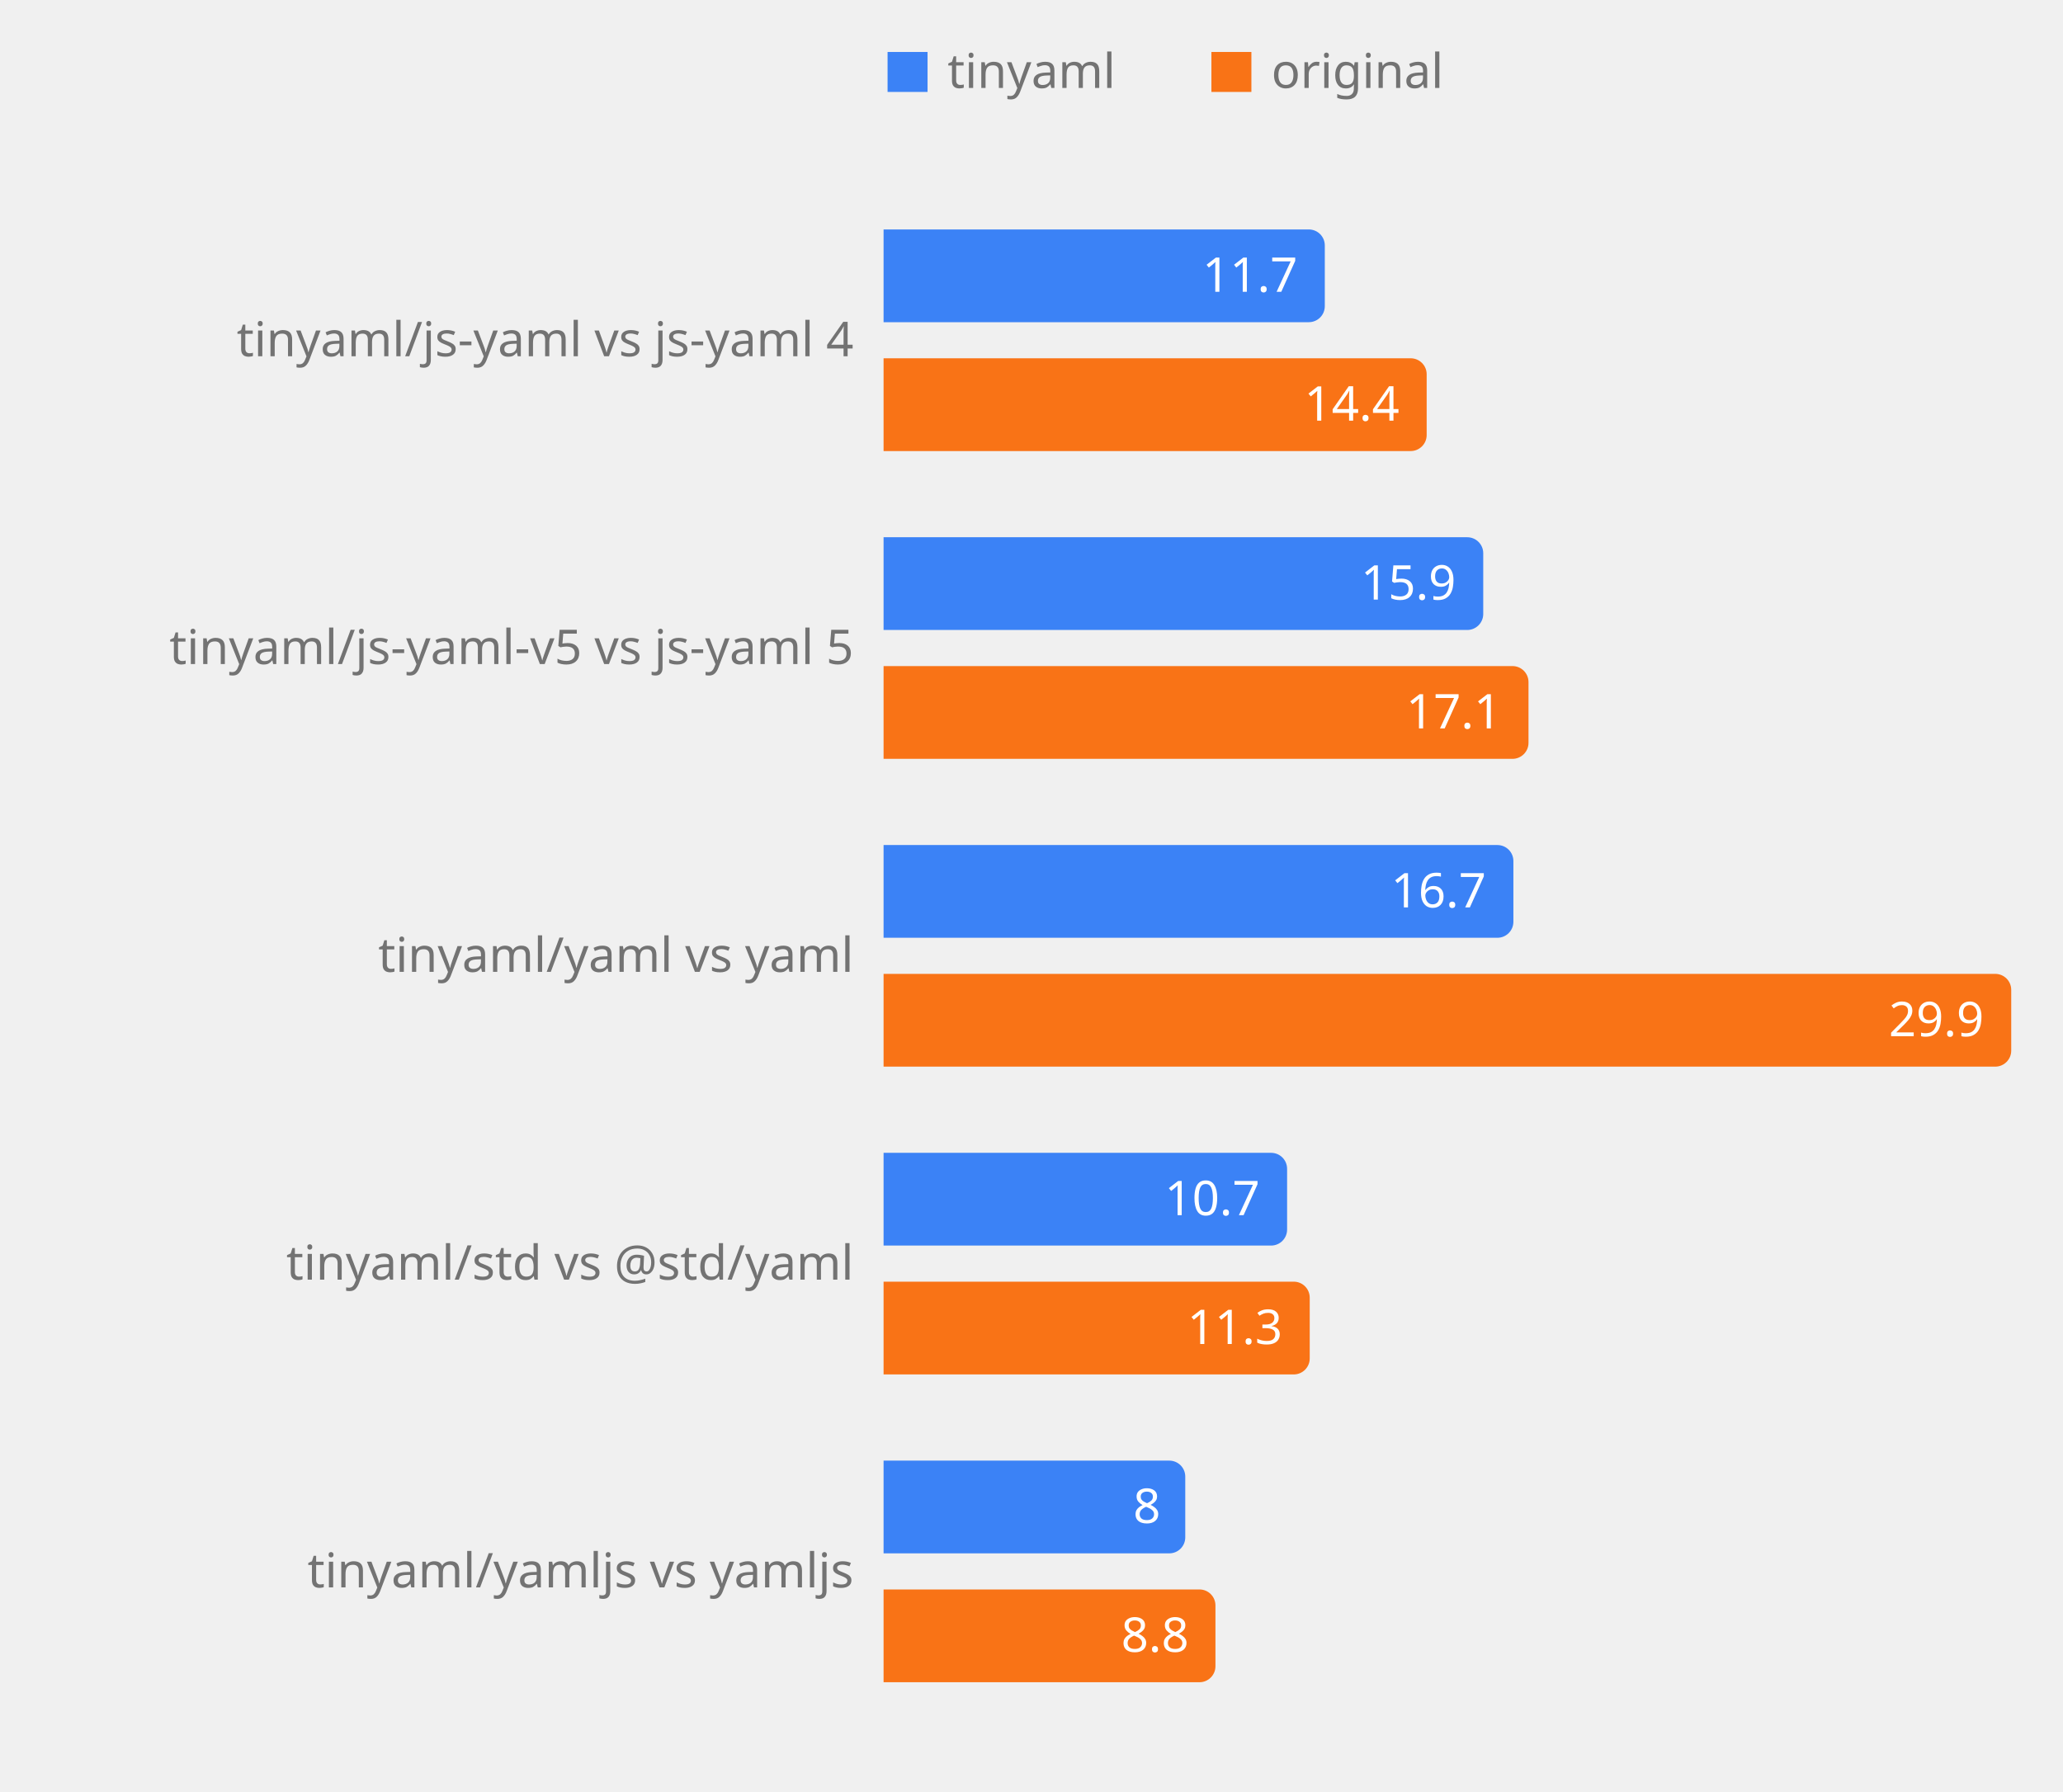
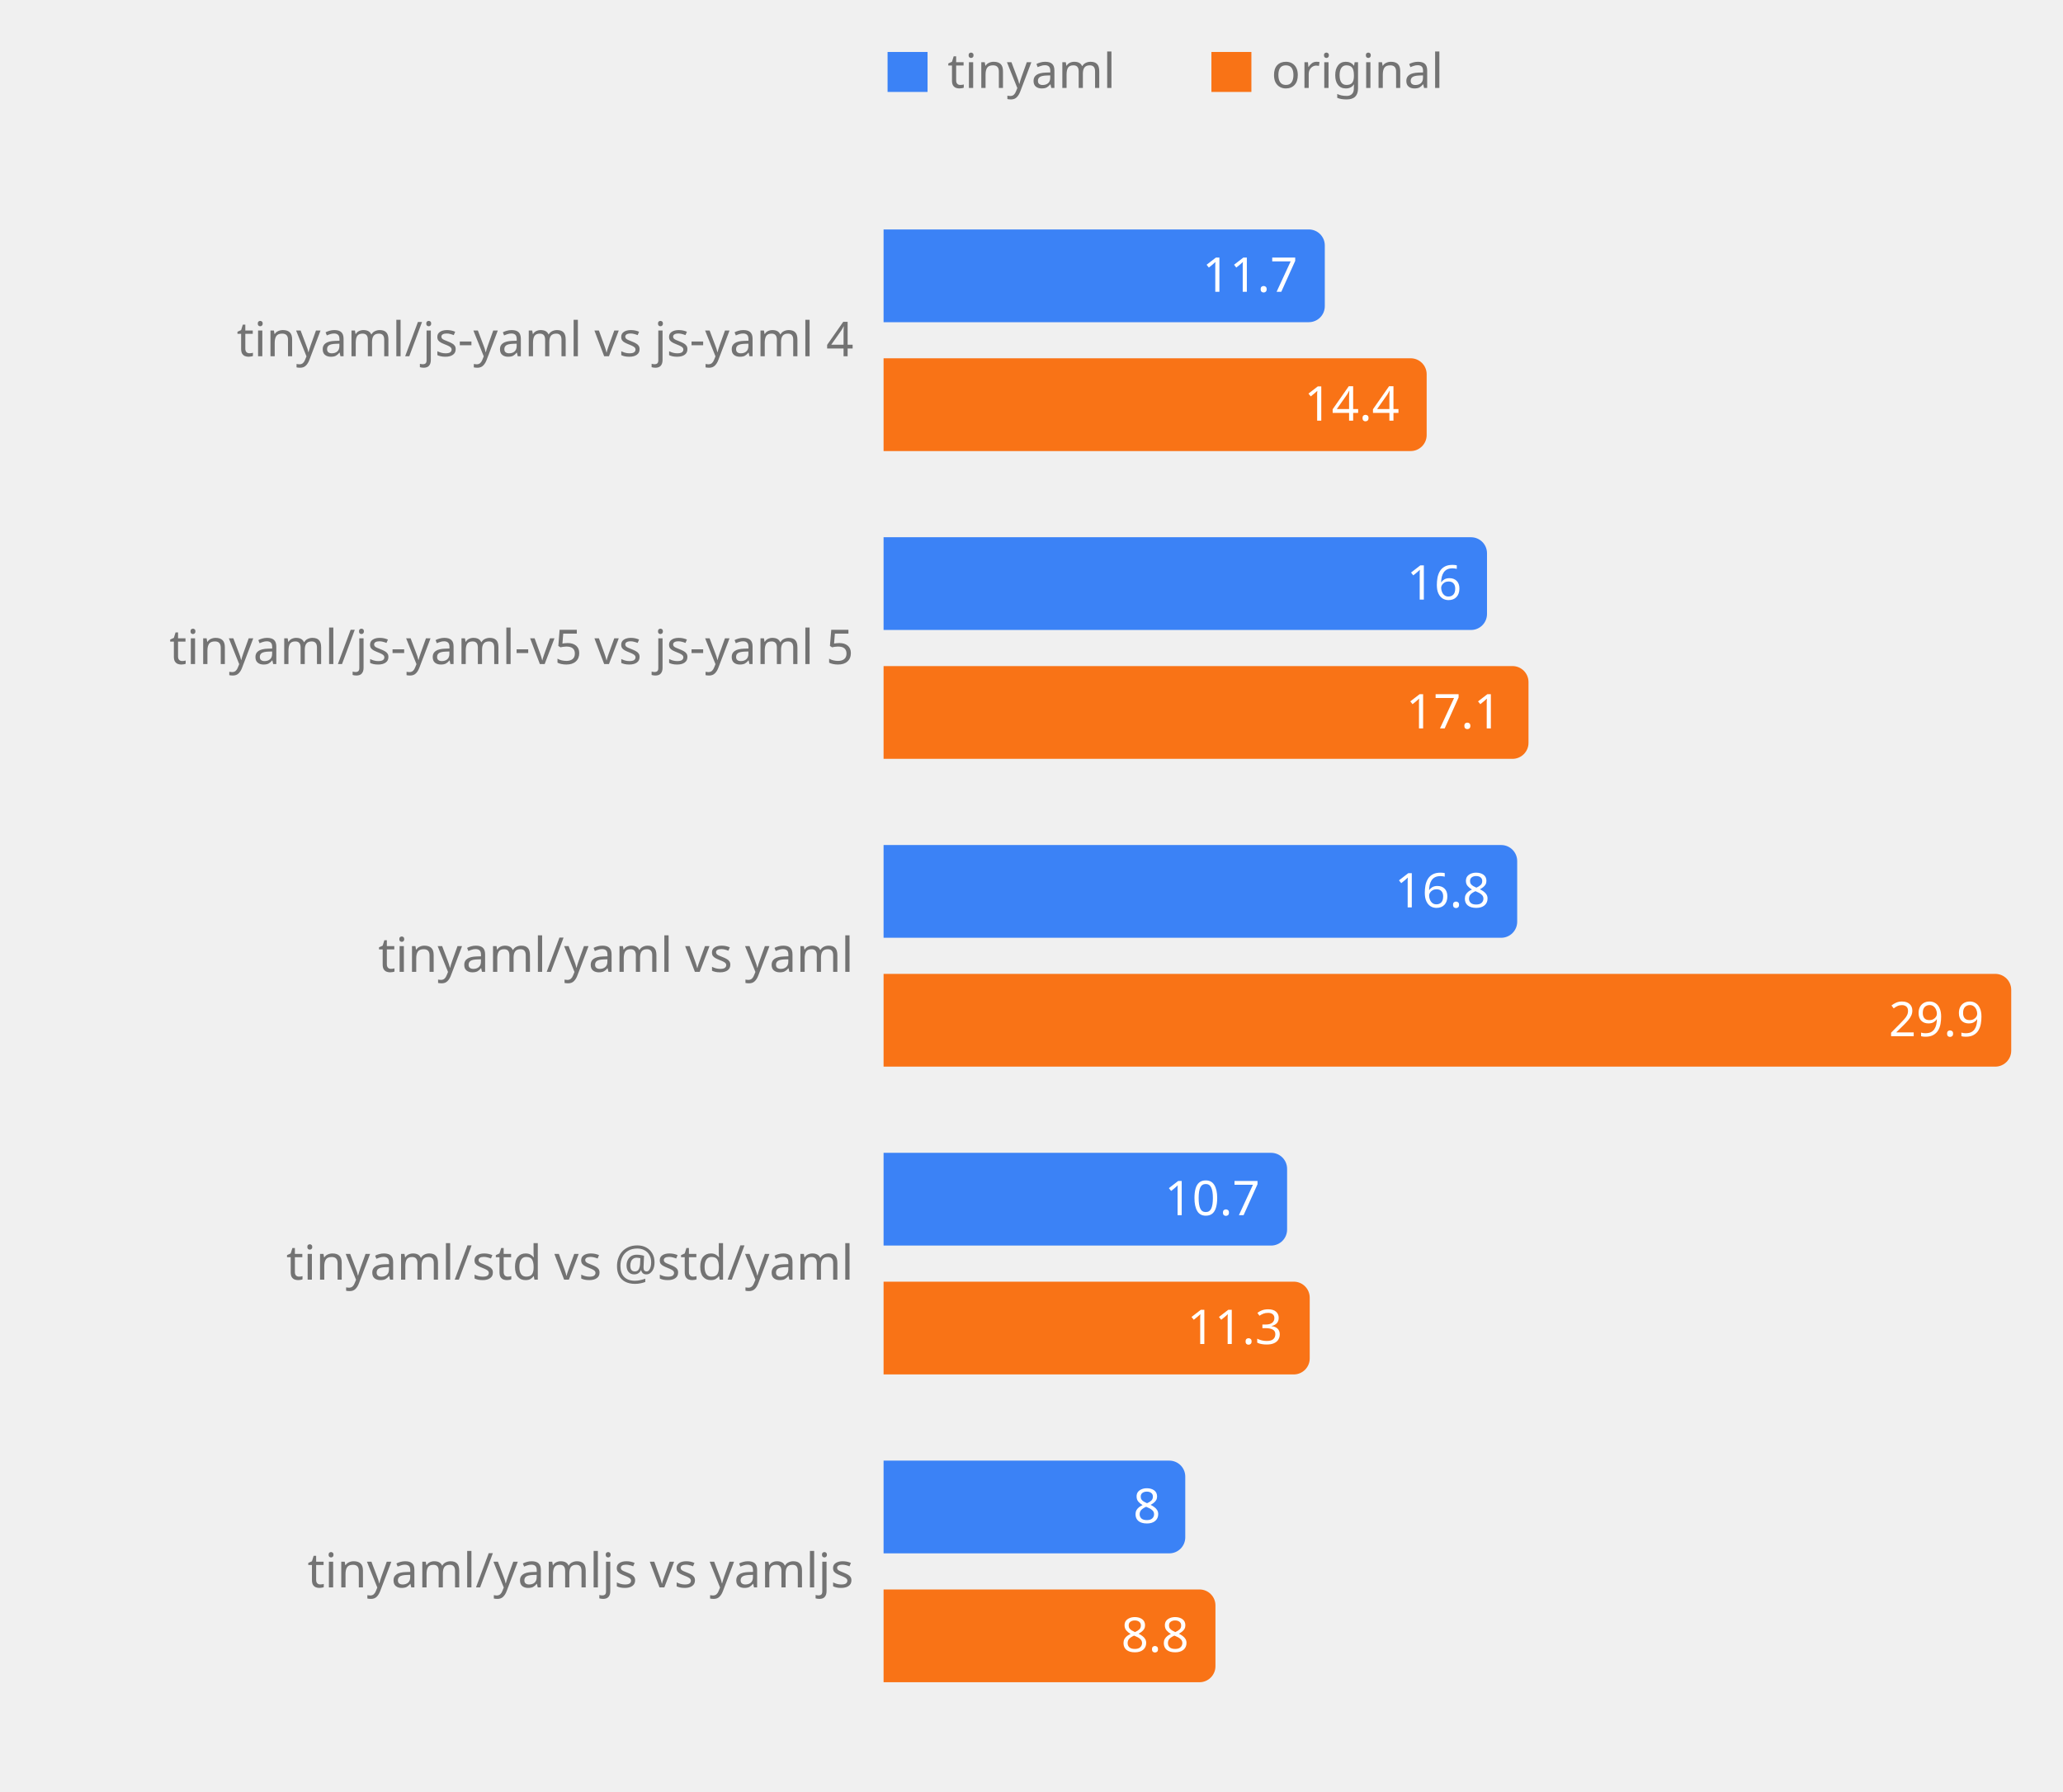
<svg xmlns="http://www.w3.org/2000/svg" role="img" aria-label="Bundle size, KiB gzip" version="1.1" class="marks" width="516" height="448.24" viewBox="0 0 516 448.24">
  <g fill="none" stroke-miterlimit="4" transform="translate(221,42)">
    <g class="mark-group role-frame root">
      <g transform="translate(0,0)">
        <path class="background" d="M0,0h283v394.24h-283Z" />
        <g>
          <g class="mark-group role-axis">
            <g transform="translate(0.5,394.74)">
              <path class="background" d="M0,0h0v0h0Z" pointer-events="none" />
              <g />
            </g>
          </g>
          <g class="mark-group role-axis">
            <g transform="translate(0.5,0.5)">
              <path class="background" d="M0,0h0v0h0Z" pointer-events="none" />
              <g>
                <g class="mark-text role-axis-label" pointer-events="none">
                  <text text-anchor="end" transform="translate(-8,46.62)" font-family="sans-serif" font-size="12px" fill="#737373" opacity="1">tinyaml/js-yaml vs js-yaml 4</text>
                  <text text-anchor="end" transform="translate(-8,123.62)" font-family="sans-serif" font-size="12px" fill="#737373" opacity="1">tinyaml/js-yaml-v5 vs js-yaml 5</text>
                  <text text-anchor="end" transform="translate(-8,200.62)" font-family="sans-serif" font-size="12px" fill="#737373" opacity="1">tinyaml/yaml vs yaml</text>
                  <text text-anchor="end" transform="translate(-8,277.62)" font-family="sans-serif" font-size="12px" fill="#737373" opacity="1">tinyaml/std vs @std/yaml</text>
                  <text text-anchor="end" transform="translate(-8,354.62)" font-family="sans-serif" font-size="12px" fill="#737373" opacity="1">tinyaml/yamljs vs yamljs</text>
                </g>
              </g>
            </g>
          </g>
          <g class="mark-rect role-mark layer_0_marks">
            <path d="M0,15.40L106.36,15.40C108.57,15.40,110.36,17.19,110.36,19.40L110.36,34.60C110.36,36.81,108.57,38.60,106.36,38.60L0,38.60C0,38.60,0,38.60,0,38.60L0,15.40C0,15.40,0,15.40,0,15.40Z" fill="#3b82f6" />
            <path d="M0,47.63L131.84,47.63C134.04,47.63,135.84,49.42,135.84,51.63L135.84,66.84C135.84,69.04,134.04,70.84,131.84,70.84L0,70.84C0,70.84,0,70.84,0,70.84L0,47.63C0,47.63,0,47.63,0,47.63Z" fill="#f97316" />
-             <path d="M0,92.4L145.99,92.4C148.19,92.4,149.99,94.19,149.99,96.4L149.99,111.60C149.99,113.81,148.19,115.60,145.99,115.60L0,115.60C0,115.60,0,115.60,0,115.60L0,92.4C0,92.4,0,92.4,0,92.4Z" fill="#3b82f6" />
+             <path d="M0,92.4L146.93,92.4C149.14,92.4,150.93,94.19,150.93,96.4L150.93,111.60C150.93,113.81,149.14,115.60,146.93,115.60L0,115.60C0,115.60,0,115.60,0,115.60L0,92.4C0,92.4,0,92.4,0,92.4Z" fill="#3b82f6" />
            <path d="M0,124.63L157.31,124.63C159.51,124.63,161.31,126.42,161.31,128.63L161.31,143.84C161.31,146.04,159.51,147.84,157.31,147.84L0,147.84C0,147.84,0,147.84,0,147.84L0,124.63C0,124.63,0,124.63,0,124.63Z" fill="#f97316" />
-             <path d="M0,169.4L153.53,169.4C155.74,169.4,157.53,171.19,157.53,173.4L157.53,188.60C157.53,190.81,155.74,192.60,153.53,192.60L0,192.60C0,192.60,0,192.60,0,192.60L0,169.4C0,169.4,0,169.4,0,169.4Z" fill="#3b82f6" />
+             <path d="M0,169.4L154.48,169.4C156.68,169.4,158.48,171.19,158.48,173.4L158.48,188.60C158.48,190.81,156.68,192.60,154.48,192.60L0,192.60C0,192.60,0,192.60,0,192.60L0,169.4C0,169.4,0,169.4,0,169.4Z" fill="#3b82f6" />
            <path d="M0,201.63L278.05,201.63C280.26,201.63,282.05,203.42,282.05,205.63L282.05,220.84C282.05,223.04,280.26,224.84,278.05,224.84L0,224.84C0,224.84,0,224.84,0,224.84L0,201.63C0,201.63,0,201.63,0,201.63Z" fill="#f97316" />
            <path d="M0,246.4L96.93,246.4C99.14,246.4,100.93,248.19,100.93,250.4L100.93,265.60C100.93,267.81,99.14,269.60,96.93,269.60L0,269.60C0,269.60,0,269.60,0,269.60L0,246.4C0,246.4,0,246.4,0,246.4Z" fill="#3b82f6" />
            <path d="M0,278.63L102.59,278.63C104.80,278.63,106.59,280.42,106.59,282.63L106.59,297.84C106.59,300.04,104.80,301.84,102.59,301.84L0,301.84C0,301.84,0,301.84,0,301.84L0,278.63C0,278.63,0,278.63,0,278.63Z" fill="#f97316" />
            <path d="M0,323.4L71.46,323.4C73.67,323.4,75.46,325.19,75.46,327.4L75.46,342.60C75.46,344.81,73.67,346.60,71.46,346.60L0,346.60C0,346.60,0,346.60,0,346.60L0,323.4C0,323.4,0,323.4,0,323.4Z" fill="#3b82f6" />
            <path d="M0,355.63L79.01,355.63C81.22,355.63,83.01,357.42,83.01,359.63L83.01,374.84C83.01,377.04,81.22,378.84,79.01,378.84L0,378.84C0,378.84,0,378.84,0,378.84L0,355.63C0,355.63,0,355.63,0,355.63Z" fill="#f97316" />
          </g>
          <g class="mark-text role-mark">
            <text text-anchor="middle" transform="translate(91.64,31.00)" font-family="sans-serif" font-size="12px" font-weight="500" fill="#ffffff">11.7</text>
            <text text-anchor="middle" transform="translate(117.12,63.23)" font-family="sans-serif" font-size="12px" font-weight="500" fill="#ffffff">14.4</text>
-             <text text-anchor="middle" transform="translate(131.27,108.00)" font-family="sans-serif" font-size="12px" font-weight="500" fill="#ffffff">15.9</text>
+             <text text-anchor="middle" transform="translate(137.73,108.00)" font-family="sans-serif" font-size="12px" font-weight="500" fill="#ffffff">16</text>
            <text text-anchor="middle" transform="translate(142.59,140.23)" font-family="sans-serif" font-size="12px" font-weight="500" fill="#ffffff">17.1</text>
-             <text text-anchor="middle" transform="translate(138.81,185.00)" font-family="sans-serif" font-size="12px" font-weight="500" fill="#ffffff">16.7</text>
+             <text text-anchor="middle" transform="translate(139.76,185.00)" font-family="sans-serif" font-size="12px" font-weight="500" fill="#ffffff">16.8</text>
            <text text-anchor="middle" transform="translate(263.33,217.23)" font-family="sans-serif" font-size="12px" font-weight="500" fill="#ffffff">29.9</text>
            <text text-anchor="middle" transform="translate(82.21,262.00)" font-family="sans-serif" font-size="12px" font-weight="500" fill="#ffffff">10.7</text>
            <text text-anchor="middle" transform="translate(87.87,294.23)" font-family="sans-serif" font-size="12px" font-weight="500" fill="#ffffff">11.3</text>
            <text text-anchor="middle" transform="translate(65.86,339.00)" font-family="sans-serif" font-size="12px" font-weight="500" fill="#ffffff">8</text>
            <text text-anchor="middle" transform="translate(67.89,371.23)" font-family="sans-serif" font-size="12px" font-weight="500" fill="#ffffff">8.8</text>
          </g>
          <g class="mark-group role-legend">
            <g transform="translate(0,-30)">
              <path class="background" d="M0,0h142v12h-142Z" pointer-events="none" />
              <g>
                <g class="mark-group role-legend-entry">
                  <g transform="translate(0,0)">
                    <path class="background" d="M0,0h0v0h0Z" pointer-events="none" />
                    <g>
                      <g class="mark-group role-scope">
                        <g transform="translate(0,0)">
                          <path class="background" d="M0,0h60.16v12h-60.16Z" pointer-events="none" opacity="1" />
                          <g>
                            <g class="mark-symbol role-legend-symbol" pointer-events="none">
                              <path transform="translate(6,6)" d="M-5,-5h10v10h-10Z" fill="#3b82f6" stroke-width="1.5" opacity="1" />
                            </g>
                            <g class="mark-text role-legend-label" pointer-events="none">
                              <text text-anchor="start" transform="translate(16,10)" font-family="sans-serif" font-size="12px" fill="#737373" opacity="1">tinyaml</text>
                            </g>
                          </g>
                        </g>
                        <g transform="translate(81,0)">
                          <path class="background" d="M0,0h60.16v12h-60.16Z" pointer-events="none" opacity="1" />
                          <g>
                            <g class="mark-symbol role-legend-symbol" pointer-events="none">
                              <path transform="translate(6,6)" d="M-5,-5h10v10h-10Z" fill="#f97316" stroke-width="1.5" opacity="1" />
                            </g>
                            <g class="mark-text role-legend-label" pointer-events="none">
                              <text text-anchor="start" transform="translate(16,10)" font-family="sans-serif" font-size="12px" fill="#737373" opacity="1">original</text>
                            </g>
                          </g>
                        </g>
                      </g>
                    </g>
                  </g>
                </g>
              </g>
            </g>
          </g>
        </g>
      </g>
    </g>
  </g>
</svg>
